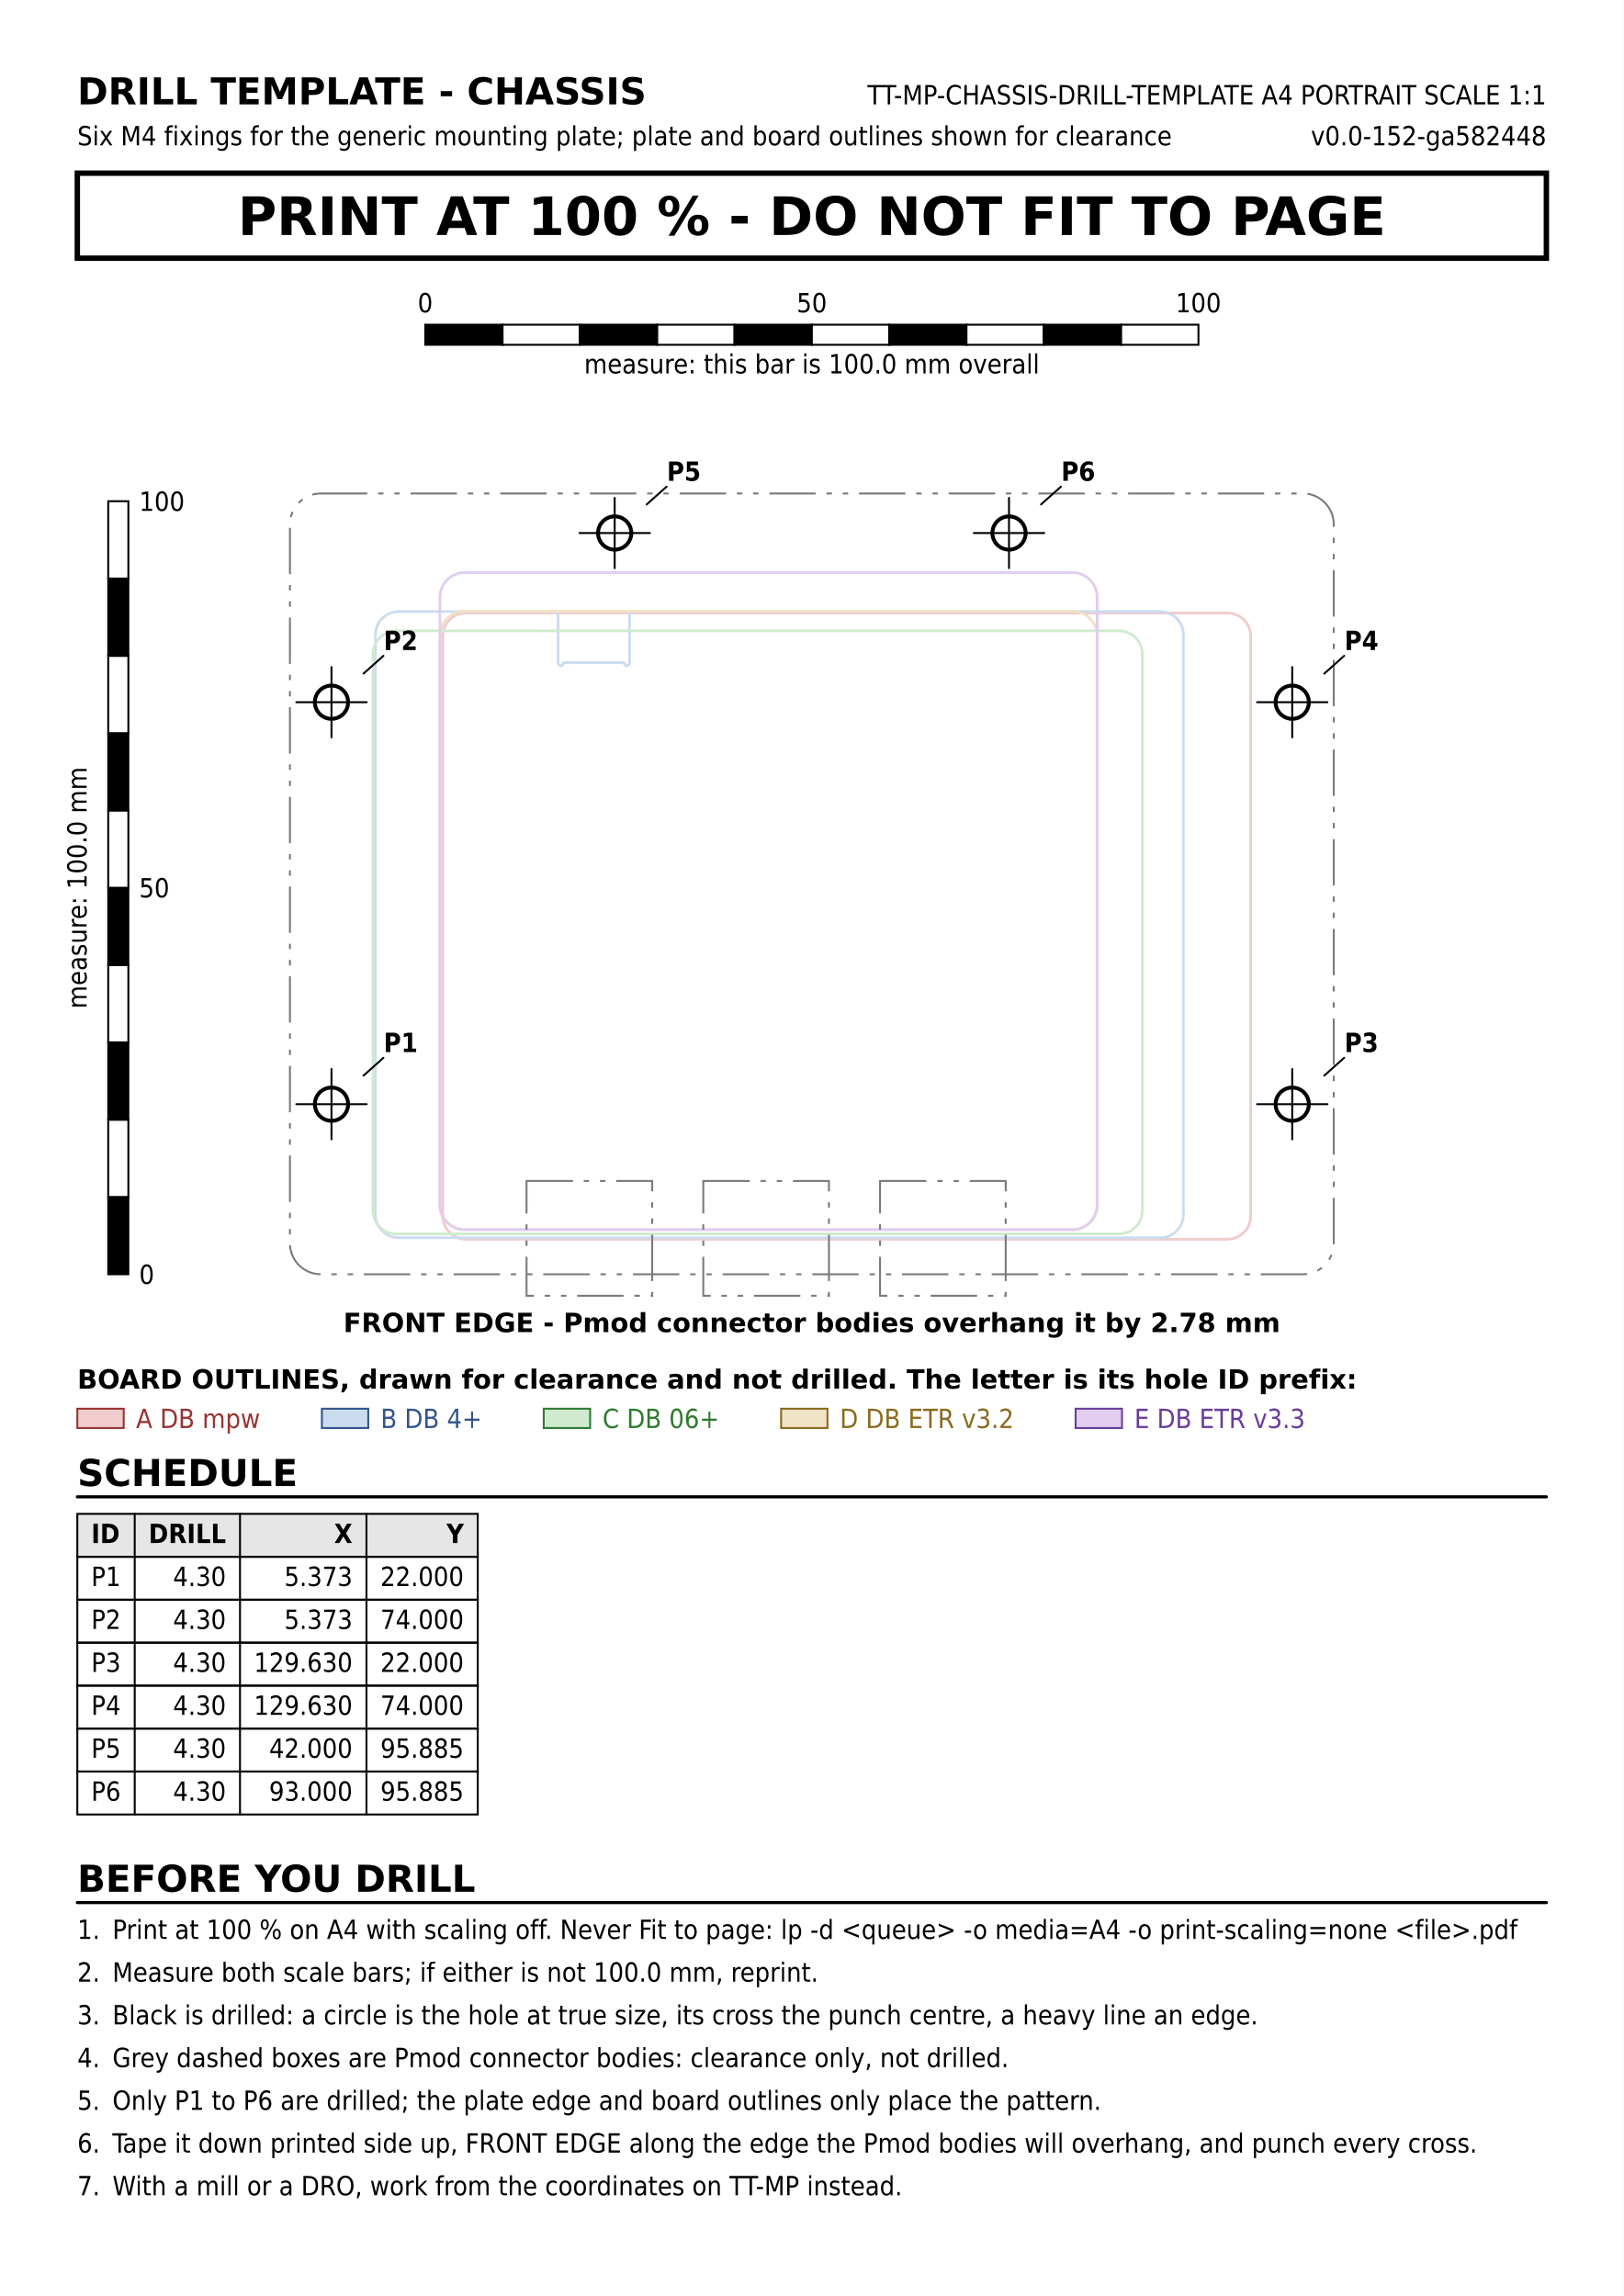
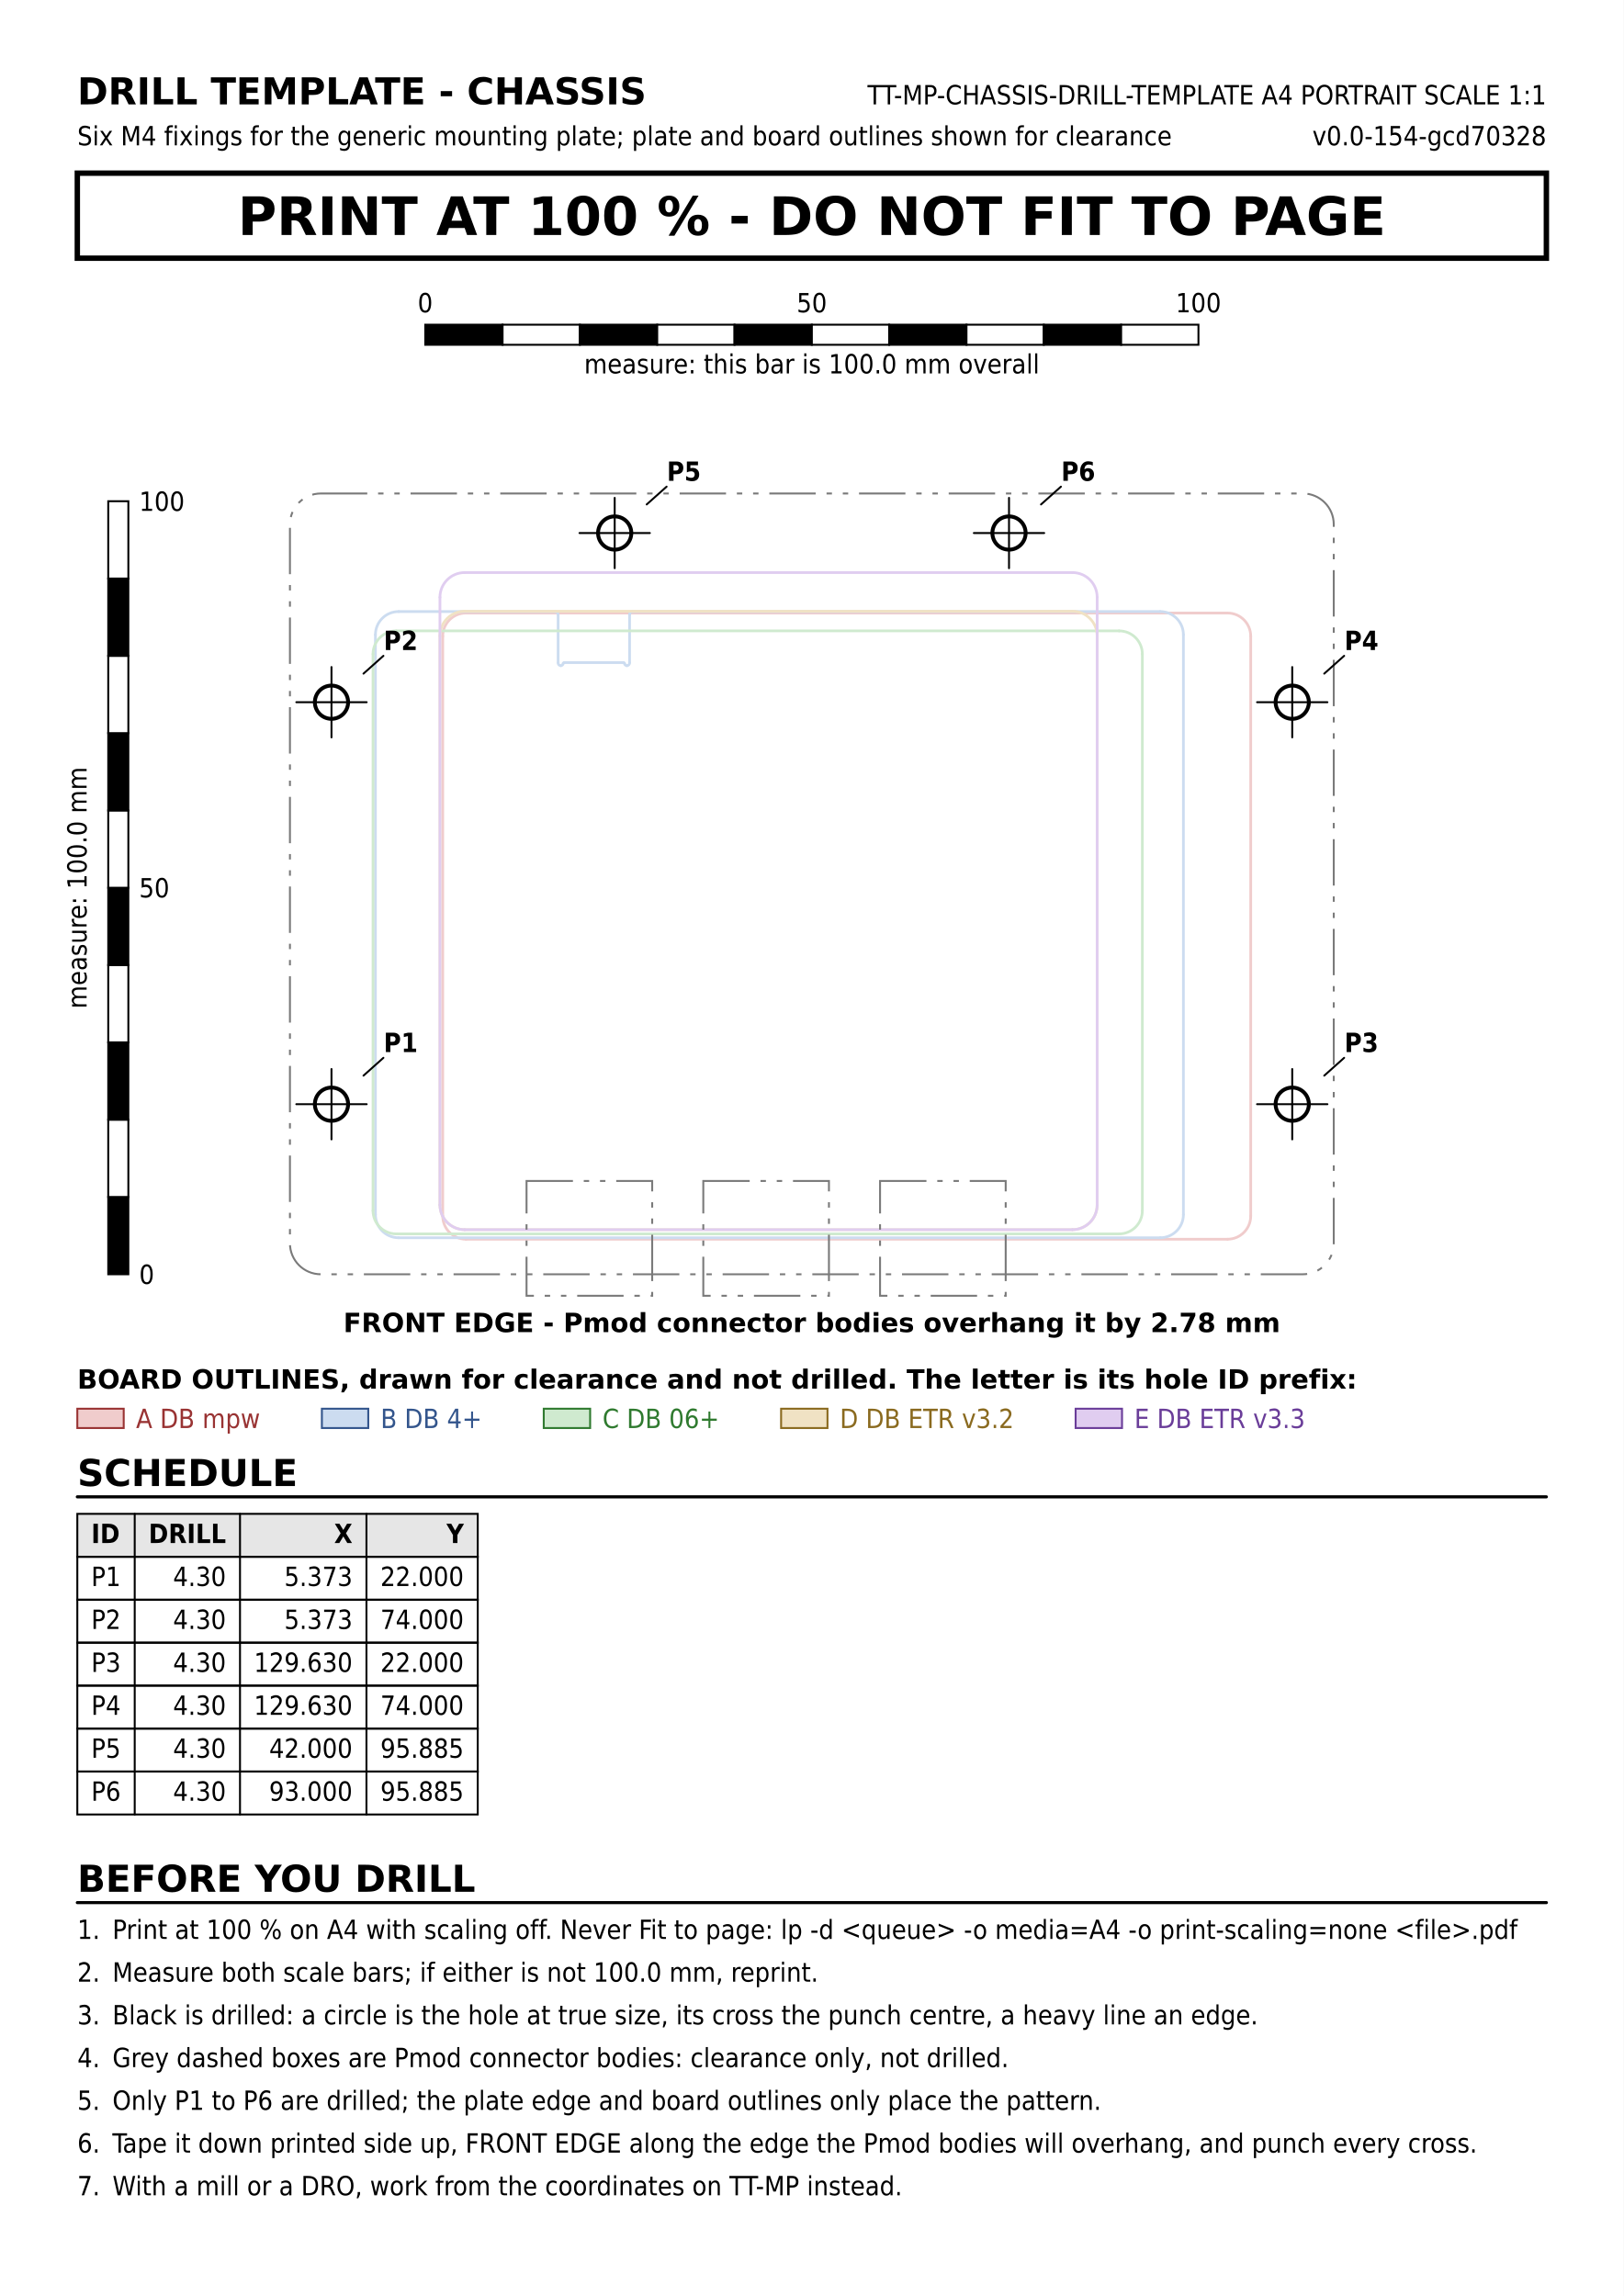
<svg xmlns="http://www.w3.org/2000/svg" version="1.1" width="210mm" height="297mm" viewBox="0 0 210 297">
  <rect width="100%" height="100%" fill="#ffffff" />
  <text x="10" y="13.5" font-family="DejaVu Sans, Liberation Sans, sans-serif" font-size="4.801" fill="#000000" text-anchor="start" font-weight="bold">DRILL TEMPLATE - CHASSIS</text>
  <text x="200" y="13.5" font-family="DejaVu Sans Condensed, DejaVu Sans, Liberation Sans, sans-serif" font-size="3.429" fill="#000000" text-anchor="end">TT-MP-CHASSIS-DRILL-TEMPLATE    A4 PORTRAIT    SCALE 1:1</text>
  <text x="10" y="18.8" font-family="DejaVu Sans Condensed, DejaVu Sans, Liberation Sans, sans-serif" font-size="3.429" fill="#000000" text-anchor="start">Six M4 fixings for the generic mounting plate; plate and board outlines shown for clearance</text>
-   <text x="200" y="18.8" font-family="DejaVu Sans Condensed, DejaVu Sans, Liberation Sans, sans-serif" font-size="3.429" fill="#000000" text-anchor="end">v0.0-152-ga582448</text>
+   <text x="200" y="18.8" font-family="DejaVu Sans Condensed, DejaVu Sans, Liberation Sans, sans-serif" font-size="3.429" fill="#000000" text-anchor="end">v0.0-154-gcd70328</text>
  <rect x="10" y="22.4" width="190" height="11" fill="none" stroke="#000000" stroke-width="0.7" />
  <text x="105" y="30.4" font-family="DejaVu Sans, Liberation Sans, sans-serif" font-size="6.859" fill="#000000" text-anchor="middle" font-weight="bold">PRINT AT 100 %   -   DO NOT FIT TO PAGE</text>
  <rect x="55" y="42" width="10" height="2.6" fill="#000000" stroke="#000000" stroke-width="0.25" />
  <rect x="65" y="42" width="10" height="2.6" fill="#ffffff" stroke="#000000" stroke-width="0.25" />
  <rect x="75" y="42" width="10" height="2.6" fill="#000000" stroke="#000000" stroke-width="0.25" />
  <rect x="85" y="42" width="10" height="2.6" fill="#ffffff" stroke="#000000" stroke-width="0.25" />
  <rect x="95" y="42" width="10" height="2.6" fill="#000000" stroke="#000000" stroke-width="0.25" />
  <rect x="105" y="42" width="10" height="2.6" fill="#ffffff" stroke="#000000" stroke-width="0.25" />
  <rect x="115" y="42" width="10" height="2.6" fill="#000000" stroke="#000000" stroke-width="0.25" />
  <rect x="125" y="42" width="10" height="2.6" fill="#ffffff" stroke="#000000" stroke-width="0.25" />
  <rect x="135" y="42" width="10" height="2.6" fill="#000000" stroke="#000000" stroke-width="0.25" />
  <rect x="145" y="42" width="10" height="2.6" fill="#ffffff" stroke="#000000" stroke-width="0.25" />
  <text x="55" y="40.4" font-family="DejaVu Sans Condensed, DejaVu Sans, Liberation Sans, sans-serif" font-size="3.429" fill="#000000" text-anchor="middle">0</text>
  <text x="105" y="40.4" font-family="DejaVu Sans Condensed, DejaVu Sans, Liberation Sans, sans-serif" font-size="3.429" fill="#000000" text-anchor="middle">50</text>
  <text x="155" y="40.4" font-family="DejaVu Sans Condensed, DejaVu Sans, Liberation Sans, sans-serif" font-size="3.429" fill="#000000" text-anchor="middle">100</text>
  <text x="105" y="48.3" font-family="DejaVu Sans Condensed, DejaVu Sans, Liberation Sans, sans-serif" font-size="3.429" fill="#000000" text-anchor="middle">measure: this bar is 100.0 mm overall</text>
  <line x1="60.26" y1="79.299" x2="158.76" y2="79.299" stroke="#f0cccc" stroke-width="0.35" stroke-linecap="round" />
  <line x1="158.76" y1="160.299" x2="60.26" y2="160.299" stroke="#f0cccc" stroke-width="0.35" stroke-linecap="round" />
  <line x1="161.76" y1="82.299" x2="161.76" y2="157.299" stroke="#f0cccc" stroke-width="0.35" stroke-linecap="round" />
  <line x1="57.26" y1="157.299" x2="57.26" y2="82.299" stroke="#f0cccc" stroke-width="0.35" stroke-linecap="round" />
  <path d="M 158.76 79.299 A 3 3 0 0 1 161.76 82.299" fill="none" stroke="#f0cccc" stroke-width="0.35" stroke-linejoin="round" stroke-linecap="round" />
  <path d="M 60.26 160.299 A 3 3 0 0 1 57.26 157.299" fill="none" stroke="#f0cccc" stroke-width="0.35" stroke-linejoin="round" stroke-linecap="round" />
  <path d="M 57.26 82.299 A 3 3 0 0 1 60.26 79.299" fill="none" stroke="#f0cccc" stroke-width="0.35" stroke-linejoin="round" stroke-linecap="round" />
  <path d="M 161.76 157.299 A 3 3 0 0 1 158.76 160.299" fill="none" stroke="#f0cccc" stroke-width="0.35" stroke-linejoin="round" stroke-linecap="round" />
  <line x1="81.825" y1="79.109" x2="150.055" y2="79.109" stroke="#ccdcf0" stroke-width="0.35" stroke-linecap="round" />
  <line x1="150.055" y1="160.109" x2="51.555" y2="160.109" stroke="#ccdcf0" stroke-width="0.35" stroke-linecap="round" />
  <line x1="153.055" y1="82.109" x2="153.055" y2="157.109" stroke="#ccdcf0" stroke-width="0.35" stroke-linecap="round" />
  <line x1="71.785" y1="79.109" x2="51.555" y2="79.109" stroke="#ccdcf0" stroke-width="0.35" stroke-linecap="round" />
  <line x1="48.555" y1="157.109" x2="48.555" y2="82.109" stroke="#ccdcf0" stroke-width="0.35" stroke-linecap="round" />
  <line x1="72.185" y1="85.71" x2="72.185" y2="79.51" stroke="#ccdcf0" stroke-width="0.35" stroke-linecap="round" />
  <line x1="80.625" y1="85.71" x2="72.985" y2="85.71" stroke="#ccdcf0" stroke-width="0.35" stroke-linecap="round" />
  <line x1="81.425" y1="79.51" x2="81.425" y2="85.71" stroke="#ccdcf0" stroke-width="0.35" stroke-linecap="round" />
  <path d="M 71.785 79.109 A 0.4 0.4 0 0 1 72.185 79.51" fill="none" stroke="#ccdcf0" stroke-width="0.35" stroke-linejoin="round" stroke-linecap="round" />
  <path d="M 81.425 79.51 A 0.4 0.4 0 0 1 81.825 79.109" fill="none" stroke="#ccdcf0" stroke-width="0.35" stroke-linejoin="round" stroke-linecap="round" />
  <path d="M 150.055 79.109 A 3 3 0 0 1 153.055 82.109" fill="none" stroke="#ccdcf0" stroke-width="0.35" stroke-linejoin="round" stroke-linecap="round" />
  <path d="M 51.555 160.109 A 3 3 0 0 1 48.555 157.109" fill="none" stroke="#ccdcf0" stroke-width="0.35" stroke-linejoin="round" stroke-linecap="round" />
  <path d="M 48.555 82.109 A 3 3 0 0 1 51.555 79.109" fill="none" stroke="#ccdcf0" stroke-width="0.35" stroke-linejoin="round" stroke-linecap="round" />
  <path d="M 153.055 157.109 A 3 3 0 0 1 150.055 160.109" fill="none" stroke="#ccdcf0" stroke-width="0.35" stroke-linejoin="round" stroke-linecap="round" />
  <path d="M 72.51 86.109 A 0.364 0.364 0 0 1 72.185 85.71" fill="none" stroke="#ccdcf0" stroke-width="0.35" stroke-linejoin="round" stroke-linecap="round" />
  <path d="M 72.835 85.829 A 0.303 0.303 0 0 1 72.51 86.109" fill="none" stroke="#ccdcf0" stroke-width="0.35" stroke-linejoin="round" stroke-linecap="round" />
  <path d="M 72.835 85.829 A 0.136 0.136 0 0 1 72.985 85.71" fill="none" stroke="#ccdcf0" stroke-width="0.35" stroke-linejoin="round" stroke-linecap="round" />
  <path d="M 80.625 85.71 A 0.136 0.136 0 0 1 80.775 85.829" fill="none" stroke="#ccdcf0" stroke-width="0.35" stroke-linejoin="round" stroke-linecap="round" />
  <path d="M 81.1 86.109 A 0.303 0.303 0 0 1 80.775 85.829" fill="none" stroke="#ccdcf0" stroke-width="0.35" stroke-linejoin="round" stroke-linecap="round" />
  <path d="M 81.425 85.71 A 0.364 0.364 0 0 1 81.1 86.109" fill="none" stroke="#ccdcf0" stroke-width="0.35" stroke-linejoin="round" stroke-linecap="round" />
  <line x1="51.245" y1="81.609" x2="144.745" y2="81.609" stroke="#cfeacf" stroke-width="0.35" stroke-linecap="round" />
  <line x1="144.745" y1="159.609" x2="51.245" y2="159.609" stroke="#cfeacf" stroke-width="0.35" stroke-linecap="round" />
  <line x1="147.745" y1="84.609" x2="147.745" y2="156.609" stroke="#cfeacf" stroke-width="0.35" stroke-linecap="round" />
  <line x1="48.245" y1="156.609" x2="48.245" y2="84.609" stroke="#cfeacf" stroke-width="0.35" stroke-linecap="round" />
  <path d="M 144.745 81.609 A 3 3 0 0 1 147.745 84.609" fill="none" stroke="#cfeacf" stroke-width="0.35" stroke-linejoin="round" stroke-linecap="round" />
  <path d="M 51.245 159.609 A 3 3 0 0 1 48.245 156.609" fill="none" stroke="#cfeacf" stroke-width="0.35" stroke-linejoin="round" stroke-linecap="round" />
  <path d="M 48.245 84.609 A 3 3 0 0 1 51.245 81.609" fill="none" stroke="#cfeacf" stroke-width="0.35" stroke-linejoin="round" stroke-linecap="round" />
  <path d="M 147.745 156.609 A 3 3 0 0 1 144.745 159.609" fill="none" stroke="#cfeacf" stroke-width="0.35" stroke-linejoin="round" stroke-linecap="round" />
  <line x1="138.7" y1="159.065" x2="60.1" y2="159.065" stroke="#f0e2c4" stroke-width="0.35" stroke-linecap="round" />
  <line x1="56.9" y1="155.864" x2="56.9" y2="82.264" stroke="#f0e2c4" stroke-width="0.35" stroke-linecap="round" />
  <line x1="141.9" y1="82.264" x2="141.9" y2="155.864" stroke="#f0e2c4" stroke-width="0.35" stroke-linecap="round" />
  <line x1="60.1" y1="79.064" x2="138.7" y2="79.064" stroke="#f0e2c4" stroke-width="0.35" stroke-linecap="round" />
  <path d="M 60.1 159.065 A 3.2 3.2 0 0 1 56.9 155.864" fill="none" stroke="#f0e2c4" stroke-width="0.35" stroke-linejoin="round" stroke-linecap="round" />
  <path d="M 141.9 155.864 A 3.2 3.2 0 0 1 138.7 159.065" fill="none" stroke="#f0e2c4" stroke-width="0.35" stroke-linejoin="round" stroke-linecap="round" />
  <path d="M 138.7 79.064 A 3.2 3.2 0 0 1 141.9 82.264" fill="none" stroke="#f0e2c4" stroke-width="0.35" stroke-linejoin="round" stroke-linecap="round" />
  <path d="M 56.9 82.264 A 3.2 3.2 0 0 1 60.1 79.064" fill="none" stroke="#f0e2c4" stroke-width="0.35" stroke-linejoin="round" stroke-linecap="round" />
  <line x1="56.9" y1="155.864" x2="56.9" y2="77.264" stroke="#e0cdf0" stroke-width="0.35" stroke-linecap="round" />
  <line x1="60.1" y1="74.064" x2="138.7" y2="74.064" stroke="#e0cdf0" stroke-width="0.35" stroke-linecap="round" />
  <line x1="138.7" y1="159.065" x2="60.1" y2="159.065" stroke="#e0cdf0" stroke-width="0.35" stroke-linecap="round" />
  <line x1="141.9" y1="77.264" x2="141.9" y2="155.864" stroke="#e0cdf0" stroke-width="0.35" stroke-linecap="round" />
  <path d="M 56.9 77.264 A 3.2 3.2 0 0 1 60.1 74.064" fill="none" stroke="#e0cdf0" stroke-width="0.35" stroke-linejoin="round" stroke-linecap="round" />
  <path d="M 60.1 159.065 A 3.2 3.2 0 0 1 56.9 155.864" fill="none" stroke="#e0cdf0" stroke-width="0.35" stroke-linejoin="round" stroke-linecap="round" />
  <path d="M 138.7 74.064 A 3.2 3.2 0 0 1 141.9 77.264" fill="none" stroke="#e0cdf0" stroke-width="0.35" stroke-linejoin="round" stroke-linecap="round" />
  <path d="M 141.9 155.864 A 3.2 3.2 0 0 1 138.7 159.065" fill="none" stroke="#e0cdf0" stroke-width="0.35" stroke-linejoin="round" stroke-linecap="round" />
  <rect x="68.1" y="152.764" width="16.25" height="14.85" fill="none" stroke="#7a7a7a" stroke-width="0.25" stroke-dasharray="6.0,1.4,0.7,1.4,0.7,1.4" />
  <rect x="90.96" y="152.764" width="16.25" height="14.85" fill="none" stroke="#7a7a7a" stroke-width="0.25" stroke-dasharray="6.0,1.4,0.7,1.4,0.7,1.4" />
  <rect x="113.82" y="152.764" width="16.25" height="14.85" fill="none" stroke="#7a7a7a" stroke-width="0.25" stroke-dasharray="6.0,1.4,0.7,1.4,0.7,1.4" />
  <rect x="37.5" y="63.834" width="135" height="101" fill="none" stroke="#7a7a7a" stroke-width="0.25" stroke-dasharray="6.0,1.4,0.7,1.4,0.7,1.4" rx="4" ry="4" />
  <circle cx="42.873" cy="142.834" r="2.15" fill="#ffffff" stroke="#000000" stroke-width="0.5" />
  <line x1="38.323" y1="142.834" x2="47.423" y2="142.834" stroke="#000000" stroke-width="0.25" stroke-linecap="round" />
  <line x1="42.873" y1="147.385" x2="42.873" y2="138.285" stroke="#000000" stroke-width="0.25" stroke-linecap="round" />
  <circle cx="42.873" cy="90.835" r="2.15" fill="#ffffff" stroke="#000000" stroke-width="0.5" />
  <line x1="38.323" y1="90.835" x2="47.423" y2="90.835" stroke="#000000" stroke-width="0.25" stroke-linecap="round" />
  <line x1="42.873" y1="95.385" x2="42.873" y2="86.284" stroke="#000000" stroke-width="0.25" stroke-linecap="round" />
  <circle cx="167.13" cy="142.834" r="2.15" fill="#ffffff" stroke="#000000" stroke-width="0.5" />
  <line x1="162.58" y1="142.834" x2="171.68" y2="142.834" stroke="#000000" stroke-width="0.25" stroke-linecap="round" />
  <line x1="167.13" y1="147.385" x2="167.13" y2="138.285" stroke="#000000" stroke-width="0.25" stroke-linecap="round" />
  <circle cx="167.13" cy="90.835" r="2.15" fill="#ffffff" stroke="#000000" stroke-width="0.5" />
  <line x1="162.58" y1="90.835" x2="171.68" y2="90.835" stroke="#000000" stroke-width="0.25" stroke-linecap="round" />
  <line x1="167.13" y1="95.385" x2="167.13" y2="86.284" stroke="#000000" stroke-width="0.25" stroke-linecap="round" />
  <circle cx="79.5" cy="68.95" r="2.15" fill="#ffffff" stroke="#000000" stroke-width="0.5" />
  <line x1="74.95" y1="68.95" x2="84.05" y2="68.95" stroke="#000000" stroke-width="0.25" stroke-linecap="round" />
  <line x1="79.5" y1="73.499" x2="79.5" y2="64.4" stroke="#000000" stroke-width="0.25" stroke-linecap="round" />
  <circle cx="130.5" cy="68.95" r="2.15" fill="#ffffff" stroke="#000000" stroke-width="0.5" />
  <line x1="125.95" y1="68.95" x2="135.05" y2="68.95" stroke="#000000" stroke-width="0.25" stroke-linecap="round" />
  <line x1="130.5" y1="73.499" x2="130.5" y2="64.4" stroke="#000000" stroke-width="0.25" stroke-linecap="round" />
  <text x="105" y="172.315" font-family="DejaVu Sans, Liberation Sans, sans-serif" font-size="3.429" fill="#000000" text-anchor="middle" font-weight="bold">FRONT EDGE   -   Pmod connector bodies overhang it by 2.78 mm</text>
  <line x1="47.012" y1="139.137" x2="49.587" y2="136.836" stroke="#000000" stroke-width="0.25" stroke-linecap="round" />
  <text x="51.827" y="136.084" font-family="DejaVu Sans Condensed, DejaVu Sans, Liberation Sans, sans-serif" font-size="3.429" fill="#000000" text-anchor="middle" font-weight="bold">P1</text>
  <line x1="47.012" y1="87.137" x2="49.587" y2="84.836" stroke="#000000" stroke-width="0.25" stroke-linecap="round" />
  <text x="51.827" y="84.085" font-family="DejaVu Sans Condensed, DejaVu Sans, Liberation Sans, sans-serif" font-size="3.429" fill="#000000" text-anchor="middle" font-weight="bold">P2</text>
  <line x1="171.269" y1="139.137" x2="173.844" y2="136.836" stroke="#000000" stroke-width="0.25" stroke-linecap="round" />
  <text x="176.084" y="136.084" font-family="DejaVu Sans Condensed, DejaVu Sans, Liberation Sans, sans-serif" font-size="3.429" fill="#000000" text-anchor="middle" font-weight="bold">P3</text>
  <line x1="171.269" y1="87.137" x2="173.844" y2="84.836" stroke="#000000" stroke-width="0.25" stroke-linecap="round" />
  <text x="176.084" y="84.085" font-family="DejaVu Sans Condensed, DejaVu Sans, Liberation Sans, sans-serif" font-size="3.429" fill="#000000" text-anchor="middle" font-weight="bold">P4</text>
  <line x1="83.639" y1="65.252" x2="86.214" y2="62.951" stroke="#000000" stroke-width="0.25" stroke-linecap="round" />
  <text x="88.454" y="62.2" font-family="DejaVu Sans Condensed, DejaVu Sans, Liberation Sans, sans-serif" font-size="3.429" fill="#000000" text-anchor="middle" font-weight="bold">P5</text>
  <line x1="134.639" y1="65.252" x2="137.214" y2="62.951" stroke="#000000" stroke-width="0.25" stroke-linecap="round" />
  <text x="139.454" y="62.2" font-family="DejaVu Sans Condensed, DejaVu Sans, Liberation Sans, sans-serif" font-size="3.429" fill="#000000" text-anchor="middle" font-weight="bold">P6</text>
  <rect x="14" y="154.834" width="2.6" height="10" fill="#000000" stroke="#000000" stroke-width="0.25" />
  <rect x="14" y="144.834" width="2.6" height="10" fill="#ffffff" stroke="#000000" stroke-width="0.25" />
  <rect x="14" y="134.834" width="2.6" height="10" fill="#000000" stroke="#000000" stroke-width="0.25" />
  <rect x="14" y="124.835" width="2.6" height="10" fill="#ffffff" stroke="#000000" stroke-width="0.25" />
  <rect x="14" y="114.835" width="2.6" height="10" fill="#000000" stroke="#000000" stroke-width="0.25" />
  <rect x="14" y="104.835" width="2.6" height="10" fill="#ffffff" stroke="#000000" stroke-width="0.25" />
  <rect x="14" y="94.835" width="2.6" height="10" fill="#000000" stroke="#000000" stroke-width="0.25" />
  <rect x="14" y="84.835" width="2.6" height="10" fill="#ffffff" stroke="#000000" stroke-width="0.25" />
  <rect x="14" y="74.835" width="2.6" height="10" fill="#000000" stroke="#000000" stroke-width="0.25" />
  <rect x="14" y="64.835" width="2.6" height="10" fill="#ffffff" stroke="#000000" stroke-width="0.25" />
  <text x="18" y="166.084" font-family="DejaVu Sans Condensed, DejaVu Sans, Liberation Sans, sans-serif" font-size="3.429" fill="#000000" text-anchor="start">0</text>
  <text x="18" y="116.085" font-family="DejaVu Sans Condensed, DejaVu Sans, Liberation Sans, sans-serif" font-size="3.429" fill="#000000" text-anchor="start">50</text>
  <text x="18" y="66.085" font-family="DejaVu Sans Condensed, DejaVu Sans, Liberation Sans, sans-serif" font-size="3.429" fill="#000000" text-anchor="start">100</text>
  <text x="11.2" y="114.835" font-family="DejaVu Sans Condensed, DejaVu Sans, Liberation Sans, sans-serif" font-size="3.429" fill="#000000" text-anchor="middle" transform="rotate(-90 11.2 114.8345)">measure: 100.0 mm</text>
  <text x="10" y="179.624" font-family="DejaVu Sans, Liberation Sans, sans-serif" font-size="3.429" fill="#000000" text-anchor="start" font-weight="bold">BOARD OUTLINES, drawn for clearance and not drilled. The letter is its hole ID prefix:</text>
  <rect x="10" y="182.224" width="6" height="2.5" fill="#f0cccc" stroke="#993333" stroke-width="0.25" />
  <text x="17.6" y="184.724" font-family="DejaVu Sans Condensed, DejaVu Sans, Liberation Sans, sans-serif" font-size="3.429" fill="#993333" text-anchor="start">A  DB mpw</text>
  <rect x="41.63" y="182.224" width="6" height="2.5" fill="#ccdcf0" stroke="#33558c" stroke-width="0.25" />
  <text x="49.23" y="184.724" font-family="DejaVu Sans Condensed, DejaVu Sans, Liberation Sans, sans-serif" font-size="3.429" fill="#33558c" text-anchor="start">B  DB 4+</text>
  <rect x="70.325" y="182.224" width="6" height="2.5" fill="#cfeacf" stroke="#2f7a2f" stroke-width="0.25" />
  <text x="77.925" y="184.724" font-family="DejaVu Sans Condensed, DejaVu Sans, Liberation Sans, sans-serif" font-size="3.429" fill="#2f7a2f" text-anchor="start">C  DB 06+</text>
  <rect x="101.022" y="182.224" width="6" height="2.5" fill="#f0e2c4" stroke="#8a6a1f" stroke-width="0.25" />
  <text x="108.622" y="184.724" font-family="DejaVu Sans Condensed, DejaVu Sans, Liberation Sans, sans-serif" font-size="3.429" fill="#8a6a1f" text-anchor="start">D  DB ETR v3.2</text>
  <rect x="139.115" y="182.224" width="6" height="2.5" fill="#e0cdf0" stroke="#6a3d99" stroke-width="0.25" />
  <text x="146.715" y="184.724" font-family="DejaVu Sans Condensed, DejaVu Sans, Liberation Sans, sans-serif" font-size="3.429" fill="#6a3d99" text-anchor="start">E  DB ETR v3.3</text>
  <text x="10" y="192.224" font-family="DejaVu Sans, Liberation Sans, sans-serif" font-size="4.801" fill="#000000" text-anchor="start" font-weight="bold">SCHEDULE</text>
  <line x1="10" y1="193.624" x2="200" y2="193.624" stroke="#000000" stroke-width="0.4" stroke-linecap="round" />
  <rect x="10" y="195.824" width="51.787" height="5.556" fill="#e6e6e6" stroke="#000000" stroke-width="0.25" />
  <text x="11.8" y="199.602" font-family="DejaVu Sans Condensed, DejaVu Sans, Liberation Sans, sans-serif" font-size="3.429" fill="#000000" text-anchor="start" font-weight="bold">ID</text>
  <text x="29.24" y="199.602" font-family="DejaVu Sans Condensed, DejaVu Sans, Liberation Sans, sans-serif" font-size="3.429" fill="#000000" text-anchor="end" font-weight="bold">DRILL</text>
  <text x="45.595" y="199.602" font-family="DejaVu Sans Condensed, DejaVu Sans, Liberation Sans, sans-serif" font-size="3.429" fill="#000000" text-anchor="end" font-weight="bold">X</text>
  <text x="59.987" y="199.602" font-family="DejaVu Sans Condensed, DejaVu Sans, Liberation Sans, sans-serif" font-size="3.429" fill="#000000" text-anchor="end" font-weight="bold">Y</text>
  <rect x="10" y="201.379" width="51.787" height="5.556" fill="none" stroke="#000000" stroke-width="0.25" />
  <text x="11.8" y="205.157" font-family="DejaVu Sans Condensed, DejaVu Sans, Liberation Sans, sans-serif" font-size="3.429" fill="#000000" text-anchor="start">P1</text>
  <text x="29.24" y="205.157" font-family="DejaVu Sans Condensed, DejaVu Sans, Liberation Sans, sans-serif" font-size="3.429" fill="#000000" text-anchor="end">4.30</text>
  <text x="45.595" y="205.157" font-family="DejaVu Sans Condensed, DejaVu Sans, Liberation Sans, sans-serif" font-size="3.429" fill="#000000" text-anchor="end">5.373</text>
  <text x="59.987" y="205.157" font-family="DejaVu Sans Condensed, DejaVu Sans, Liberation Sans, sans-serif" font-size="3.429" fill="#000000" text-anchor="end">22.000</text>
  <rect x="10" y="206.935" width="51.787" height="5.556" fill="none" stroke="#000000" stroke-width="0.25" />
  <text x="11.8" y="210.713" font-family="DejaVu Sans Condensed, DejaVu Sans, Liberation Sans, sans-serif" font-size="3.429" fill="#000000" text-anchor="start">P2</text>
  <text x="29.24" y="210.713" font-family="DejaVu Sans Condensed, DejaVu Sans, Liberation Sans, sans-serif" font-size="3.429" fill="#000000" text-anchor="end">4.30</text>
  <text x="45.595" y="210.713" font-family="DejaVu Sans Condensed, DejaVu Sans, Liberation Sans, sans-serif" font-size="3.429" fill="#000000" text-anchor="end">5.373</text>
  <text x="59.987" y="210.713" font-family="DejaVu Sans Condensed, DejaVu Sans, Liberation Sans, sans-serif" font-size="3.429" fill="#000000" text-anchor="end">74.000</text>
  <rect x="10" y="212.49" width="51.787" height="5.556" fill="none" stroke="#000000" stroke-width="0.25" />
  <text x="11.8" y="216.268" font-family="DejaVu Sans Condensed, DejaVu Sans, Liberation Sans, sans-serif" font-size="3.429" fill="#000000" text-anchor="start">P3</text>
  <text x="29.24" y="216.268" font-family="DejaVu Sans Condensed, DejaVu Sans, Liberation Sans, sans-serif" font-size="3.429" fill="#000000" text-anchor="end">4.30</text>
  <text x="45.595" y="216.268" font-family="DejaVu Sans Condensed, DejaVu Sans, Liberation Sans, sans-serif" font-size="3.429" fill="#000000" text-anchor="end">129.630</text>
  <text x="59.987" y="216.268" font-family="DejaVu Sans Condensed, DejaVu Sans, Liberation Sans, sans-serif" font-size="3.429" fill="#000000" text-anchor="end">22.000</text>
  <rect x="10" y="218.046" width="51.787" height="5.556" fill="none" stroke="#000000" stroke-width="0.25" />
  <text x="11.8" y="221.824" font-family="DejaVu Sans Condensed, DejaVu Sans, Liberation Sans, sans-serif" font-size="3.429" fill="#000000" text-anchor="start">P4</text>
  <text x="29.24" y="221.824" font-family="DejaVu Sans Condensed, DejaVu Sans, Liberation Sans, sans-serif" font-size="3.429" fill="#000000" text-anchor="end">4.30</text>
  <text x="45.595" y="221.824" font-family="DejaVu Sans Condensed, DejaVu Sans, Liberation Sans, sans-serif" font-size="3.429" fill="#000000" text-anchor="end">129.630</text>
  <text x="59.987" y="221.824" font-family="DejaVu Sans Condensed, DejaVu Sans, Liberation Sans, sans-serif" font-size="3.429" fill="#000000" text-anchor="end">74.000</text>
  <rect x="10" y="223.602" width="51.787" height="5.556" fill="none" stroke="#000000" stroke-width="0.25" />
  <text x="11.8" y="227.379" font-family="DejaVu Sans Condensed, DejaVu Sans, Liberation Sans, sans-serif" font-size="3.429" fill="#000000" text-anchor="start">P5</text>
  <text x="29.24" y="227.379" font-family="DejaVu Sans Condensed, DejaVu Sans, Liberation Sans, sans-serif" font-size="3.429" fill="#000000" text-anchor="end">4.30</text>
  <text x="45.595" y="227.379" font-family="DejaVu Sans Condensed, DejaVu Sans, Liberation Sans, sans-serif" font-size="3.429" fill="#000000" text-anchor="end">42.000</text>
  <text x="59.987" y="227.379" font-family="DejaVu Sans Condensed, DejaVu Sans, Liberation Sans, sans-serif" font-size="3.429" fill="#000000" text-anchor="end">95.885</text>
  <rect x="10" y="229.157" width="51.787" height="5.556" fill="none" stroke="#000000" stroke-width="0.25" />
  <text x="11.8" y="232.935" font-family="DejaVu Sans Condensed, DejaVu Sans, Liberation Sans, sans-serif" font-size="3.429" fill="#000000" text-anchor="start">P6</text>
  <text x="29.24" y="232.935" font-family="DejaVu Sans Condensed, DejaVu Sans, Liberation Sans, sans-serif" font-size="3.429" fill="#000000" text-anchor="end">4.30</text>
  <text x="45.595" y="232.935" font-family="DejaVu Sans Condensed, DejaVu Sans, Liberation Sans, sans-serif" font-size="3.429" fill="#000000" text-anchor="end">93.000</text>
  <text x="59.987" y="232.935" font-family="DejaVu Sans Condensed, DejaVu Sans, Liberation Sans, sans-serif" font-size="3.429" fill="#000000" text-anchor="end">95.885</text>
  <line x1="17.423" y1="195.824" x2="17.423" y2="234.713" stroke="#000000" stroke-width="0.25" stroke-linecap="round" />
  <line x1="31.04" y1="195.824" x2="31.04" y2="234.713" stroke="#000000" stroke-width="0.25" stroke-linecap="round" />
  <line x1="47.395" y1="195.824" x2="47.395" y2="234.713" stroke="#000000" stroke-width="0.25" stroke-linecap="round" />
  <text x="10" y="244.713" font-family="DejaVu Sans, Liberation Sans, sans-serif" font-size="4.801" fill="#000000" text-anchor="start" font-weight="bold">BEFORE YOU DRILL</text>
  <line x1="10" y1="246.113" x2="200" y2="246.113" stroke="#000000" stroke-width="0.4" stroke-linecap="round" />
  <text x="10" y="250.813" font-family="DejaVu Sans Condensed, DejaVu Sans, Liberation Sans, sans-serif" font-size="3.429" fill="#000000" text-anchor="start">1.</text>
  <text x="14.542" y="250.813" font-family="DejaVu Sans Condensed, DejaVu Sans, Liberation Sans, sans-serif" font-size="3.429" fill="#000000" text-anchor="start">Print at 100 % on A4 with scaling off. Never Fit to page: lp -d &lt;queue&gt; -o media=A4 -o print-scaling=none &lt;file&gt;.pdf</text>
  <text x="10" y="256.339" font-family="DejaVu Sans Condensed, DejaVu Sans, Liberation Sans, sans-serif" font-size="3.429" fill="#000000" text-anchor="start">2.</text>
  <text x="14.542" y="256.339" font-family="DejaVu Sans Condensed, DejaVu Sans, Liberation Sans, sans-serif" font-size="3.429" fill="#000000" text-anchor="start">Measure both scale bars; if either is not 100.0 mm, reprint.</text>
  <text x="10" y="261.866" font-family="DejaVu Sans Condensed, DejaVu Sans, Liberation Sans, sans-serif" font-size="3.429" fill="#000000" text-anchor="start">3.</text>
  <text x="14.542" y="261.866" font-family="DejaVu Sans Condensed, DejaVu Sans, Liberation Sans, sans-serif" font-size="3.429" fill="#000000" text-anchor="start">Black is drilled: a circle is the hole at true size, its cross the punch centre, a heavy line an edge.</text>
  <text x="10" y="267.393" font-family="DejaVu Sans Condensed, DejaVu Sans, Liberation Sans, sans-serif" font-size="3.429" fill="#000000" text-anchor="start">4.</text>
  <text x="14.542" y="267.393" font-family="DejaVu Sans Condensed, DejaVu Sans, Liberation Sans, sans-serif" font-size="3.429" fill="#000000" text-anchor="start">Grey dashed boxes are Pmod connector bodies: clearance only, not drilled.</text>
  <text x="10" y="272.92" font-family="DejaVu Sans Condensed, DejaVu Sans, Liberation Sans, sans-serif" font-size="3.429" fill="#000000" text-anchor="start">5.</text>
  <text x="14.542" y="272.92" font-family="DejaVu Sans Condensed, DejaVu Sans, Liberation Sans, sans-serif" font-size="3.429" fill="#000000" text-anchor="start">Only P1 to P6 are drilled; the plate edge and board outlines only place the pattern.</text>
  <text x="10" y="278.447" font-family="DejaVu Sans Condensed, DejaVu Sans, Liberation Sans, sans-serif" font-size="3.429" fill="#000000" text-anchor="start">6.</text>
  <text x="14.542" y="278.447" font-family="DejaVu Sans Condensed, DejaVu Sans, Liberation Sans, sans-serif" font-size="3.429" fill="#000000" text-anchor="start">Tape it down printed side up, FRONT EDGE along the edge the Pmod bodies will overhang, and punch every cross.</text>
  <text x="10" y="283.973" font-family="DejaVu Sans Condensed, DejaVu Sans, Liberation Sans, sans-serif" font-size="3.429" fill="#000000" text-anchor="start">7.</text>
  <text x="14.542" y="283.973" font-family="DejaVu Sans Condensed, DejaVu Sans, Liberation Sans, sans-serif" font-size="3.429" fill="#000000" text-anchor="start">With a mill or a DRO, work from the coordinates on TT-MP instead.</text>
</svg>
